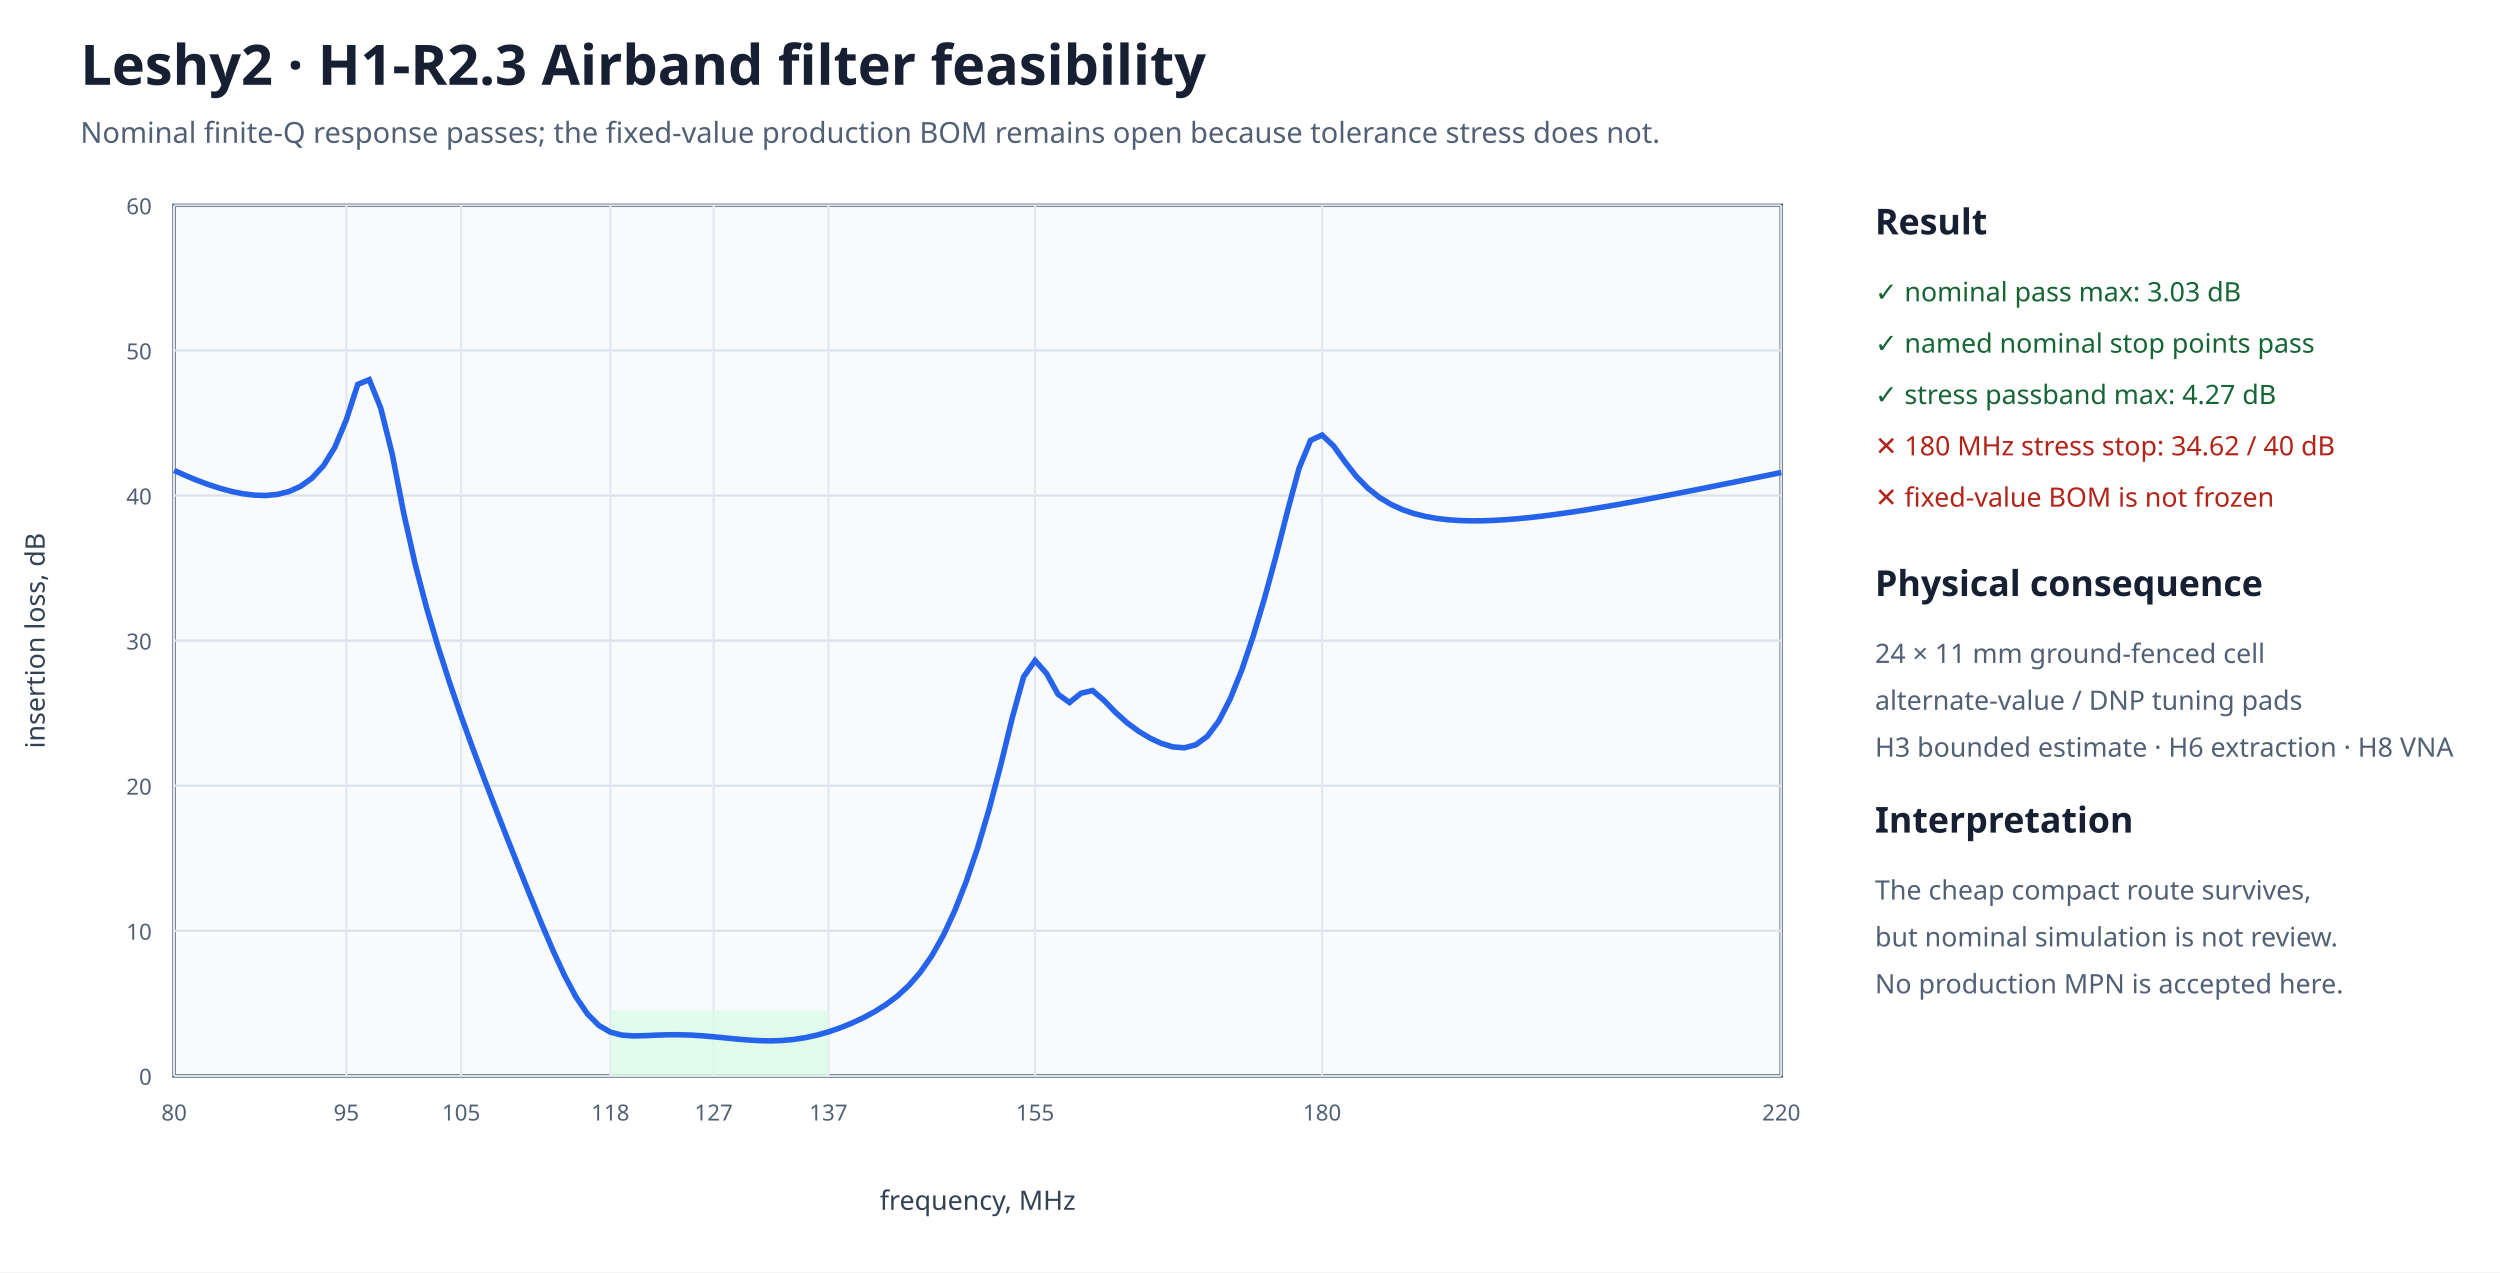
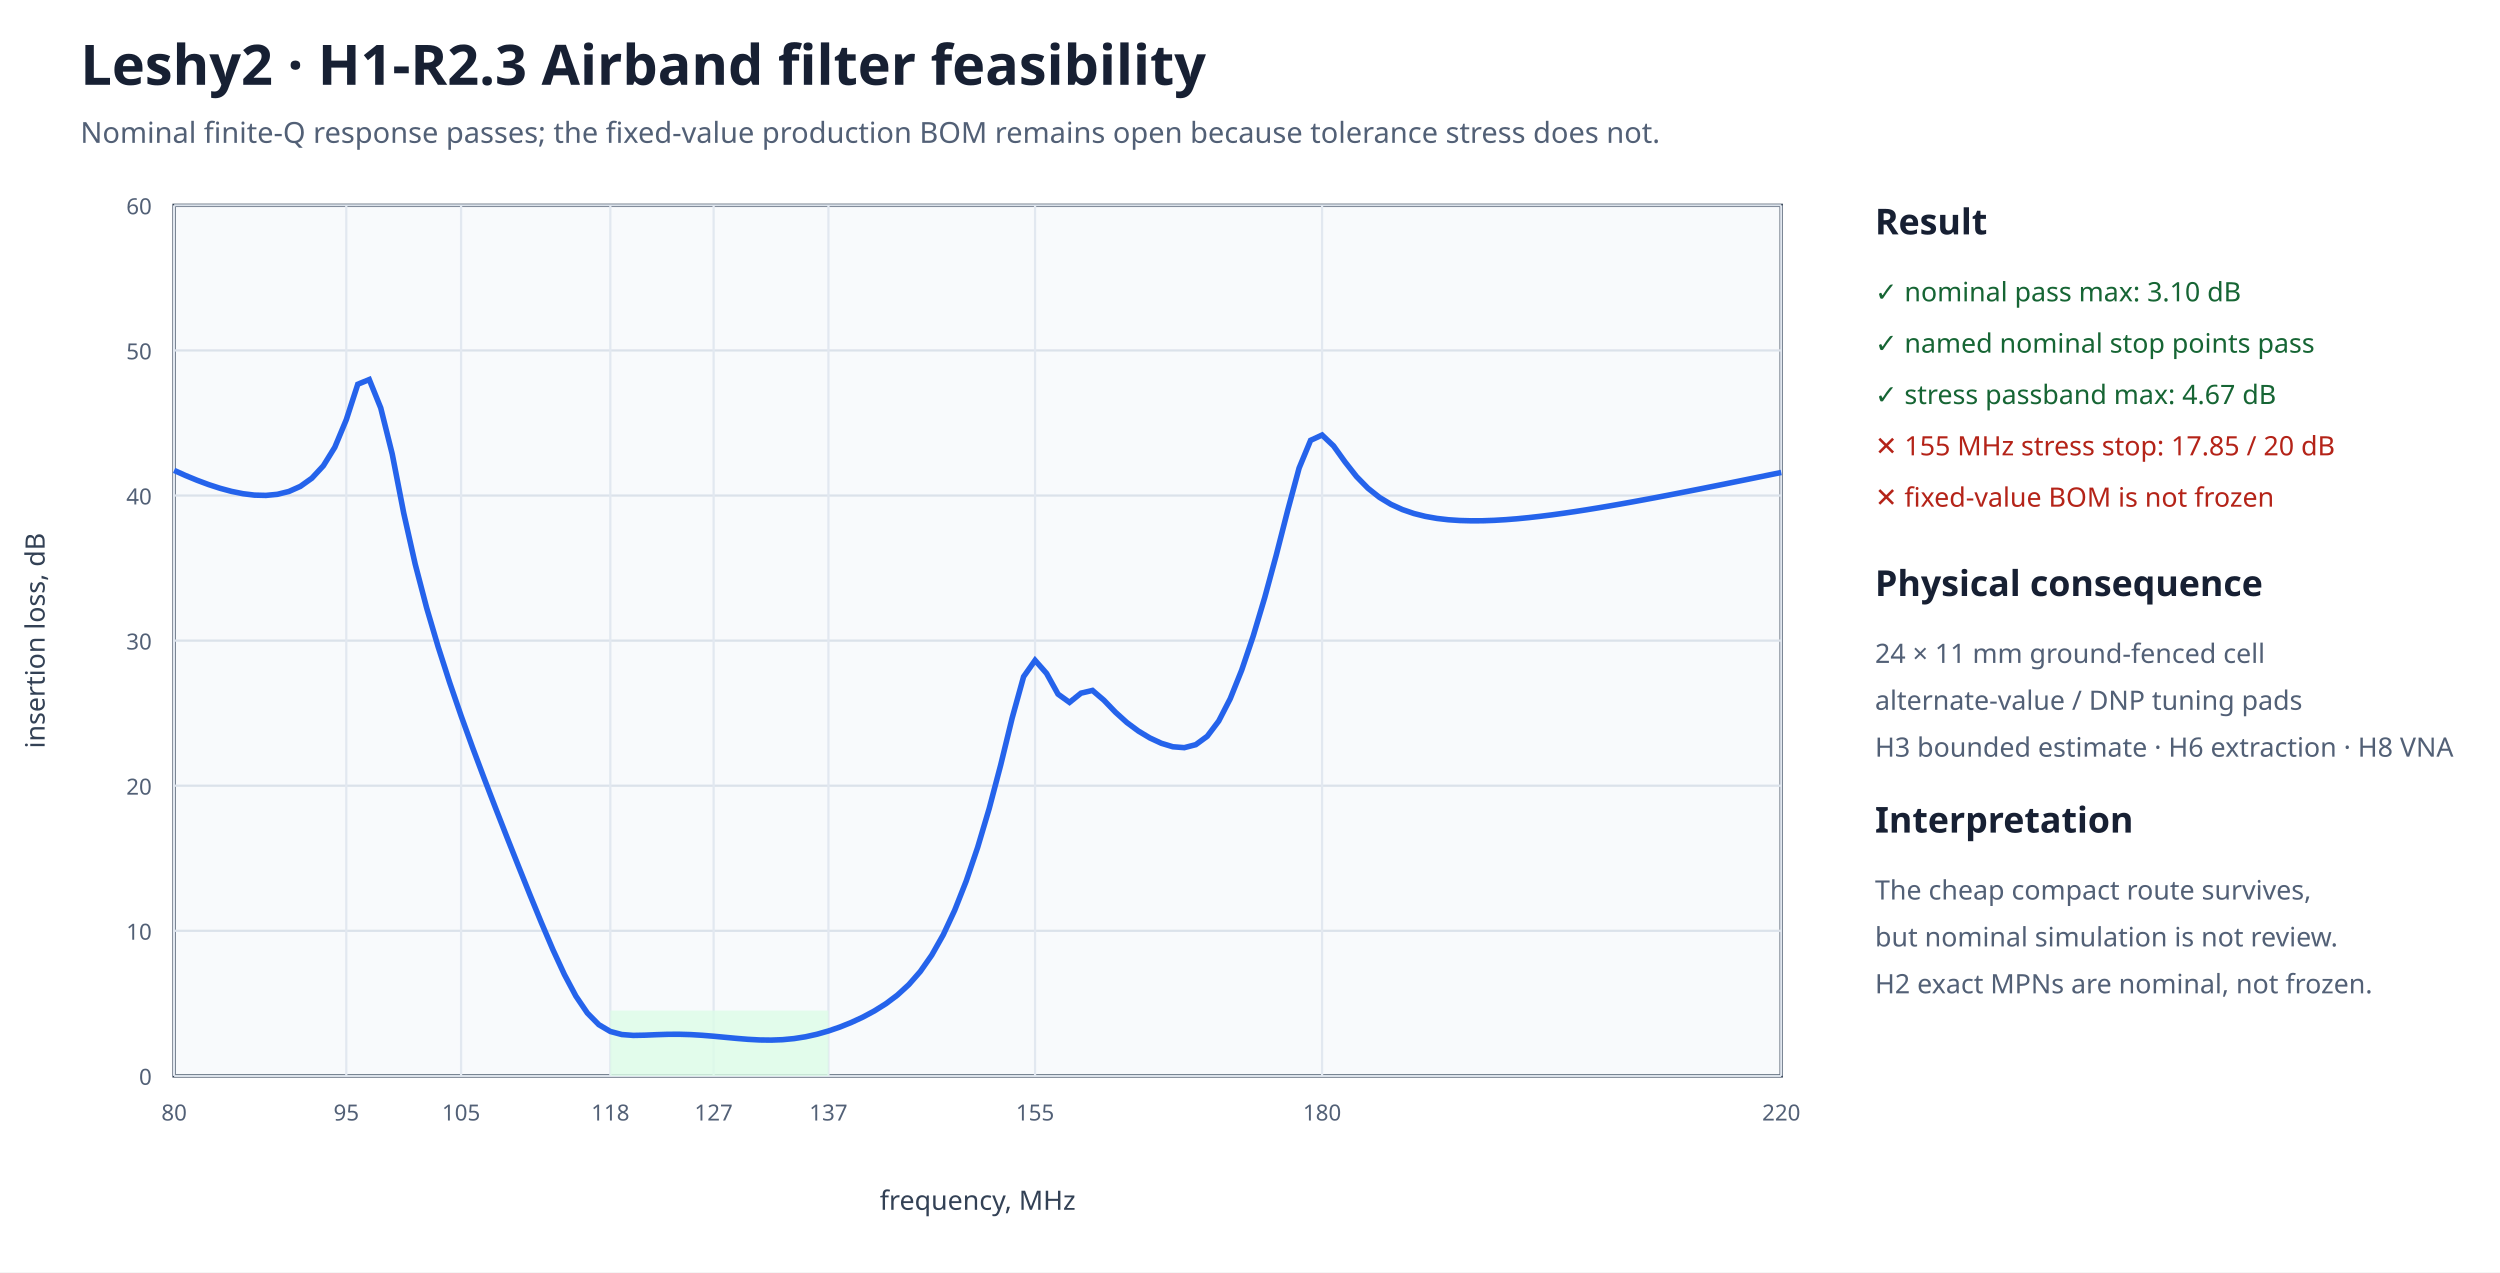
<svg xmlns="http://www.w3.org/2000/svg" width="1120" height="570" viewBox="0 0 1120 570">
  <rect width="1120" height="570" fill="#ffffff" />
  <text x="36" y="38" font-family="sans-serif" font-size="25" font-weight="700" fill="#172033">Leshy2 · H1-R2.3 Airband filter feasibility</text>
  <text x="36" y="64" font-family="sans-serif" font-size="13" fill="#526076">Nominal finite-Q response passes; the fixed-value production BOM remains open because tolerance stress does not.</text>
  <rect x="78" y="92" width="720" height="390" fill="#f8fafc" stroke="#334155" stroke-width="1.5" />
  <line x1="78" y1="482.00" x2="798" y2="482.00" stroke="#dbe2ea" stroke-width="1" />
  <text x="68" y="486.00" text-anchor="end" font-family="sans-serif" font-size="10" fill="#526076">0</text>
  <line x1="78" y1="417.00" x2="798" y2="417.00" stroke="#dbe2ea" stroke-width="1" />
  <text x="68" y="421.00" text-anchor="end" font-family="sans-serif" font-size="10" fill="#526076">10</text>
  <line x1="78" y1="352.00" x2="798" y2="352.00" stroke="#dbe2ea" stroke-width="1" />
  <text x="68" y="356.00" text-anchor="end" font-family="sans-serif" font-size="10" fill="#526076">20</text>
  <line x1="78" y1="287.00" x2="798" y2="287.00" stroke="#dbe2ea" stroke-width="1" />
  <text x="68" y="291.00" text-anchor="end" font-family="sans-serif" font-size="10" fill="#526076">30</text>
  <line x1="78" y1="222.00" x2="798" y2="222.00" stroke="#dbe2ea" stroke-width="1" />
  <text x="68" y="226.00" text-anchor="end" font-family="sans-serif" font-size="10" fill="#526076">40</text>
  <line x1="78" y1="157.00" x2="798" y2="157.00" stroke="#dbe2ea" stroke-width="1" />
  <text x="68" y="161.00" text-anchor="end" font-family="sans-serif" font-size="10" fill="#526076">50</text>
  <line x1="78" y1="92.00" x2="798" y2="92.00" stroke="#dbe2ea" stroke-width="1" />
  <text x="68" y="96.00" text-anchor="end" font-family="sans-serif" font-size="10" fill="#526076">60</text>
  <line x1="78.00" y1="92" x2="78.00" y2="482" stroke="#e2e8f0" stroke-width="1" />
  <text x="78.00" y="502" text-anchor="middle" font-family="sans-serif" font-size="10" fill="#526076">80</text>
  <line x1="155.14" y1="92" x2="155.14" y2="482" stroke="#e2e8f0" stroke-width="1" />
  <text x="155.14" y="502" text-anchor="middle" font-family="sans-serif" font-size="10" fill="#526076">95</text>
  <line x1="206.57" y1="92" x2="206.57" y2="482" stroke="#e2e8f0" stroke-width="1" />
  <text x="206.57" y="502" text-anchor="middle" font-family="sans-serif" font-size="10" fill="#526076">105</text>
  <line x1="273.43" y1="92" x2="273.43" y2="482" stroke="#e2e8f0" stroke-width="1" />
  <text x="273.43" y="502" text-anchor="middle" font-family="sans-serif" font-size="10" fill="#526076">118</text>
  <line x1="319.71" y1="92" x2="319.71" y2="482" stroke="#e2e8f0" stroke-width="1" />
  <text x="319.71" y="502" text-anchor="middle" font-family="sans-serif" font-size="10" fill="#526076">127</text>
  <line x1="371.14" y1="92" x2="371.14" y2="482" stroke="#e2e8f0" stroke-width="1" />
  <text x="371.14" y="502" text-anchor="middle" font-family="sans-serif" font-size="10" fill="#526076">137</text>
  <line x1="463.71" y1="92" x2="463.71" y2="482" stroke="#e2e8f0" stroke-width="1" />
  <text x="463.71" y="502" text-anchor="middle" font-family="sans-serif" font-size="10" fill="#526076">155</text>
  <line x1="592.29" y1="92" x2="592.29" y2="482" stroke="#e2e8f0" stroke-width="1" />
  <text x="592.29" y="502" text-anchor="middle" font-family="sans-serif" font-size="10" fill="#526076">180</text>
  <line x1="798.00" y1="92" x2="798.00" y2="482" stroke="#e2e8f0" stroke-width="1" />
  <text x="798.00" y="502" text-anchor="middle" font-family="sans-serif" font-size="10" fill="#526076">220</text>
  <rect x="273.43" y="452.75" width="97.71" height="29.25" fill="#dcfce7" fill-opacity="0.8" />
-   <path d="M 78.00 210.74 L 83.14 213.05 L 88.29 215.18 L 93.43 217.10 L 98.57 218.77 L 103.71 220.16 L 108.86 221.20 L 114.00 221.83 L 119.14 221.97 L 124.29 221.48 L 129.43 220.21 L 134.57 217.92 L 139.71 214.26 L 144.86 208.71 L 150.00 200.40 L 155.14 188.07 L 160.29 172.19 L 165.43 170.09 L 170.57 182.82 L 175.71 203.43 L 180.86 229.91 L 186.00 252.78 L 191.14 272.42 L 196.29 289.87 L 201.43 305.84 L 206.57 320.78 L 211.71 335.00 L 216.86 348.73 L 222.00 362.12 L 227.14 375.29 L 232.29 388.29 L 237.43 401.12 L 242.57 413.69 L 247.71 425.76 L 252.86 436.92 L 258.00 446.60 L 263.14 454.19 L 268.29 459.39 L 273.43 462.39 L 278.57 463.73 L 283.71 464.09 L 288.86 463.98 L 294.00 463.75 L 299.14 463.58 L 304.29 463.56 L 309.43 463.72 L 314.57 464.04 L 319.71 464.48 L 324.86 464.98 L 330.00 465.49 L 335.14 465.92 L 340.29 466.22 L 345.43 466.31 L 350.57 466.14 L 355.71 465.66 L 360.86 464.86 L 366.00 463.73 L 371.14 462.28 L 376.29 460.51 L 381.43 458.44 L 386.57 456.06 L 391.71 453.31 L 396.86 450.08 L 402.00 446.23 L 407.14 441.51 L 412.29 435.61 L 417.43 428.24 L 422.57 419.11 L 427.71 408.04 L 432.86 394.94 L 438.00 379.78 L 443.14 362.45 L 448.29 342.92 L 453.43 321.82 L 458.57 303.24 L 463.71 295.90 L 468.86 301.74 L 474.00 311.03 L 479.14 314.72 L 484.29 310.58 L 489.43 309.35 L 494.57 313.75 L 499.71 319.10 L 504.86 323.75 L 510.00 327.56 L 515.14 330.65 L 520.29 333.04 L 525.43 334.61 L 530.57 335.01 L 535.71 333.68 L 540.86 329.89 L 546.00 323.07 L 551.14 313.07 L 556.29 300.22 L 561.43 285.01 L 566.57 267.83 L 571.71 248.91 L 576.86 228.78 L 582.00 209.72 L 587.14 197.28 L 592.29 194.90 L 597.43 199.78 L 602.57 206.95 L 607.71 213.50 L 612.86 218.77 L 618.00 222.84 L 623.14 225.95 L 628.29 228.31 L 633.43 230.06 L 638.57 231.35 L 643.71 232.26 L 648.86 232.86 L 654.00 233.21 L 659.14 233.34 L 664.29 233.31 L 669.43 233.13 L 674.57 232.82 L 679.71 232.41 L 684.86 231.91 L 690.00 231.33 L 695.14 230.68 L 700.29 229.97 L 705.43 229.22 L 710.57 228.42 L 715.71 227.58 L 720.86 226.71 L 726.00 225.82 L 731.14 224.89 L 736.29 223.95 L 741.43 222.98 L 746.57 222.00 L 751.71 221.01 L 756.86 220.00 L 762.00 218.98 L 767.14 217.95 L 772.29 216.92 L 777.43 215.88 L 782.57 214.83 L 787.71 213.79 L 792.86 212.73 L 798.00 211.68" fill="none" stroke="#2563eb" stroke-width="2.5" />
+   <path d="M 78.00 210.73 L 83.14 213.04 L 88.29 215.16 L 93.43 217.08 L 98.57 218.75 L 103.71 220.14 L 108.86 221.18 L 114.00 221.81 L 119.14 221.94 L 124.29 221.45 L 129.43 220.18 L 134.57 217.89 L 139.71 214.23 L 144.86 208.67 L 150.00 200.36 L 155.14 188.03 L 160.29 172.14 L 165.43 170.04 L 170.57 182.77 L 175.71 203.38 L 180.86 229.85 L 186.00 252.71 L 191.14 272.34 L 196.29 289.78 L 201.43 305.74 L 206.57 320.68 L 211.71 334.89 L 216.86 348.60 L 222.00 361.98 L 227.14 375.12 L 232.29 388.10 L 237.43 400.90 L 242.57 413.44 L 247.71 425.48 L 252.86 436.61 L 258.00 446.27 L 263.14 453.85 L 268.29 459.07 L 273.43 462.10 L 278.57 463.47 L 283.71 463.86 L 288.86 463.76 L 294.00 463.54 L 299.14 463.37 L 304.29 463.35 L 309.43 463.50 L 314.57 463.81 L 319.71 464.23 L 324.86 464.72 L 330.00 465.20 L 335.14 465.62 L 340.29 465.90 L 345.43 465.97 L 350.57 465.78 L 355.71 465.29 L 360.86 464.48 L 366.00 463.34 L 371.14 461.88 L 376.29 460.11 L 381.43 458.04 L 386.57 455.66 L 391.71 452.90 L 396.86 449.68 L 402.00 445.83 L 407.14 441.12 L 412.29 435.24 L 417.43 427.89 L 422.57 418.80 L 427.71 407.77 L 432.86 394.72 L 438.00 379.59 L 443.14 362.30 L 448.29 342.79 L 453.43 321.72 L 458.57 303.16 L 463.71 295.83 L 468.86 301.68 L 474.00 310.97 L 479.14 314.67 L 484.29 310.53 L 489.43 309.31 L 494.57 313.71 L 499.71 319.06 L 504.86 323.71 L 510.00 327.52 L 515.14 330.60 L 520.29 332.99 L 525.43 334.55 L 530.57 334.95 L 535.71 333.61 L 540.86 329.83 L 546.00 323.01 L 551.14 313.02 L 556.29 300.18 L 561.43 284.98 L 566.57 267.80 L 571.71 248.89 L 576.86 228.76 L 582.00 209.70 L 587.14 197.27 L 592.29 194.89 L 597.43 199.77 L 602.57 206.94 L 607.71 213.49 L 612.86 218.75 L 618.00 222.83 L 623.14 225.94 L 628.29 228.29 L 633.43 230.05 L 638.57 231.34 L 643.71 232.25 L 648.86 232.85 L 654.00 233.19 L 659.14 233.33 L 664.29 233.30 L 669.43 233.11 L 674.57 232.81 L 679.71 232.40 L 684.86 231.89 L 690.00 231.31 L 695.14 230.67 L 700.29 229.96 L 705.43 229.21 L 710.57 228.41 L 715.71 227.57 L 720.86 226.70 L 726.00 225.80 L 731.14 224.88 L 736.29 223.93 L 741.43 222.97 L 746.57 221.99 L 751.71 220.99 L 756.86 219.98 L 762.00 218.97 L 767.14 217.94 L 772.29 216.91 L 777.43 215.86 L 782.57 214.82 L 787.71 213.77 L 792.86 212.72 L 798.00 211.66" fill="none" stroke="#2563eb" stroke-width="2.5" />
  <text x="438.00" y="542" text-anchor="middle" font-family="sans-serif" font-size="12" fill="#334155">frequency, MHz</text>
  <text x="20" y="287.00" transform="rotate(-90 20 287.00)" text-anchor="middle" font-family="sans-serif" font-size="12" fill="#334155">insertion loss, dB</text>
  <text x="840" y="105" font-family="sans-serif" font-size="16" font-weight="700" fill="#172033">Result</text>
-   <text x="840" y="135" font-family="sans-serif" font-size="12" fill="#166534">✓ nominal pass max: 3.03 dB</text>
+   <text x="840" y="135" font-family="sans-serif" font-size="12" fill="#166534">✓ nominal pass max: 3.10 dB</text>
  <text x="840" y="158" font-family="sans-serif" font-size="12" fill="#166534">✓ named nominal stop points pass</text>
-   <text x="840" y="181" font-family="sans-serif" font-size="12" fill="#166534">✓ stress passband max: 4.27 dB</text>
-   <text x="840" y="204" font-family="sans-serif" font-size="12" fill="#b42318">✕ 180 MHz stress stop: 34.62 / 40 dB</text>
+   <text x="840" y="181" font-family="sans-serif" font-size="12" fill="#166534">✓ stress passband max: 4.67 dB</text>
+   <text x="840" y="204" font-family="sans-serif" font-size="12" fill="#b42318">✕ 155 MHz stress stop: 17.85 / 20 dB</text>
  <text x="840" y="227" font-family="sans-serif" font-size="12" fill="#b42318">✕ fixed-value BOM is not frozen</text>
  <text x="840" y="267" font-family="sans-serif" font-size="16" font-weight="700" fill="#172033">Physical consequence</text>
  <text x="840" y="297" font-family="sans-serif" font-size="12" fill="#526076">24 × 11 mm ground-fenced cell</text>
  <text x="840" y="318" font-family="sans-serif" font-size="12" fill="#526076">alternate-value / DNP tuning pads</text>
  <text x="840" y="339" font-family="sans-serif" font-size="12" fill="#526076">H3 bounded estimate · H6 extraction · H8 VNA</text>
  <text x="840" y="373" font-family="sans-serif" font-size="16" font-weight="700" fill="#172033">Interpretation</text>
  <text x="840" y="403" font-family="sans-serif" font-size="12" fill="#526076">The cheap compact route survives,</text>
  <text x="840" y="424" font-family="sans-serif" font-size="12" fill="#526076">but nominal simulation is not review.</text>
-   <text x="840" y="445" font-family="sans-serif" font-size="12" fill="#526076">No production MPN is accepted here.</text>
+   <text x="840" y="445" font-family="sans-serif" font-size="12" fill="#526076">H2 exact MPNs are nominal, not frozen.</text>
</svg>
